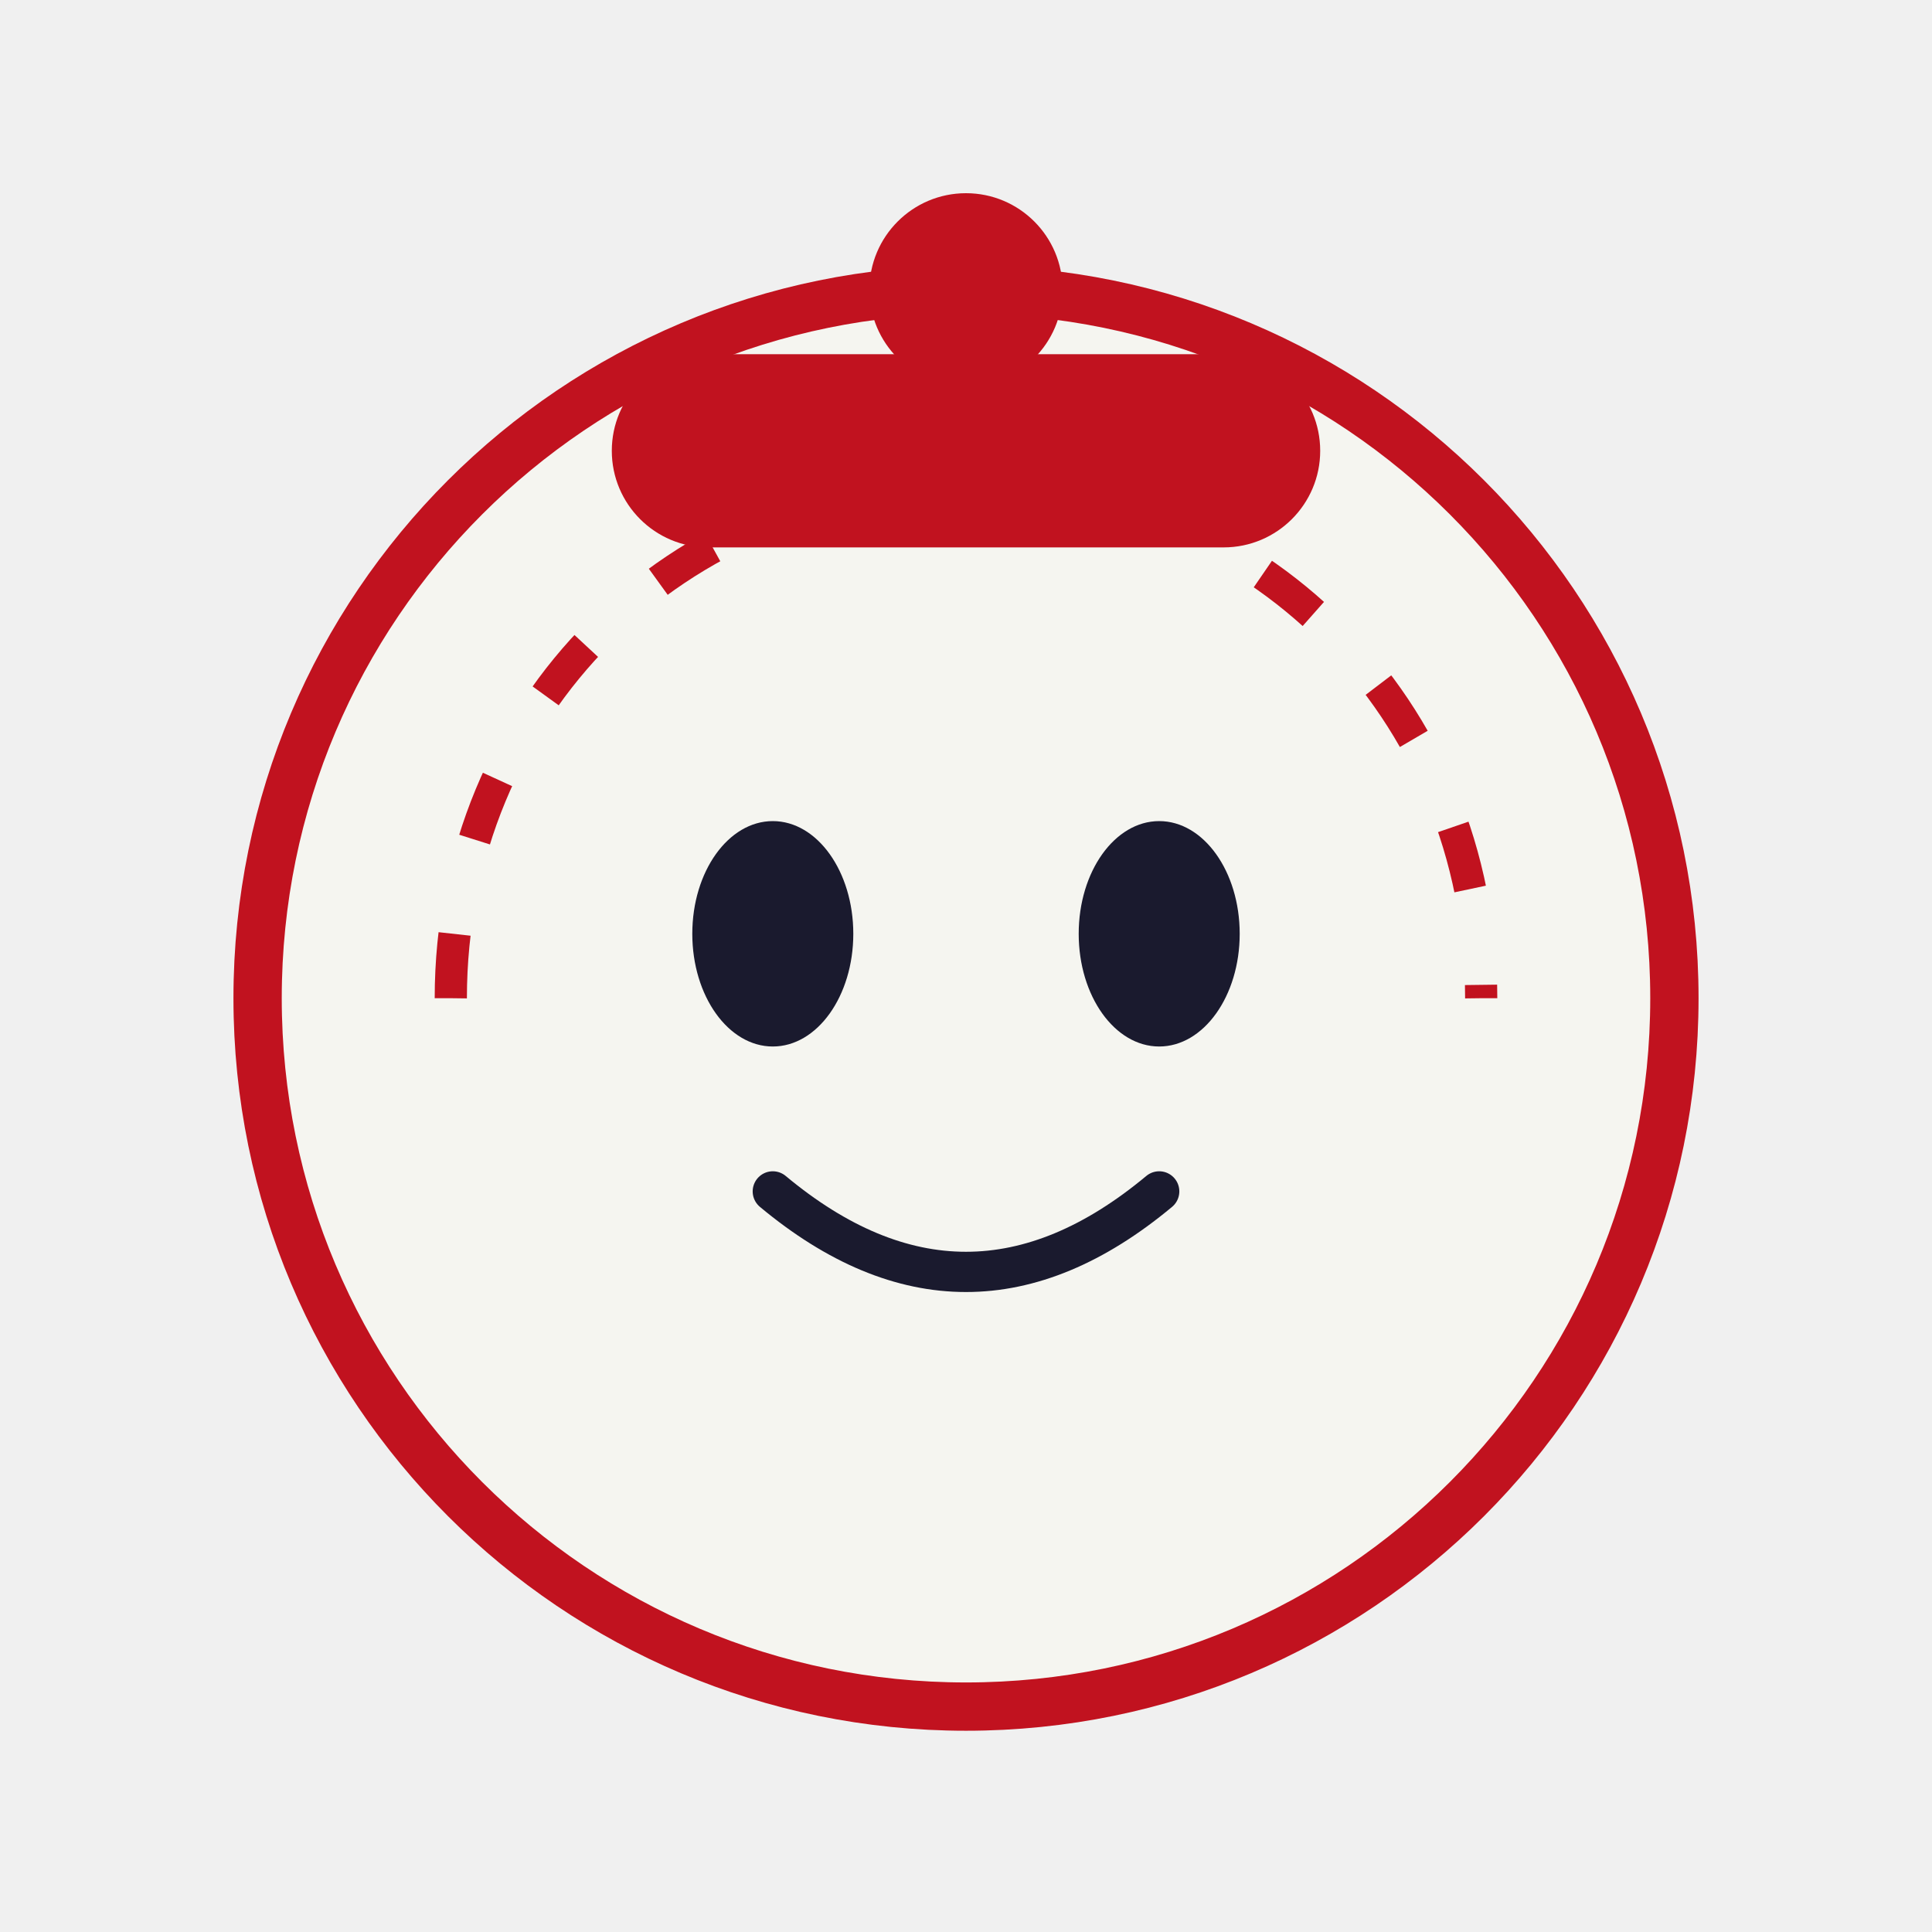
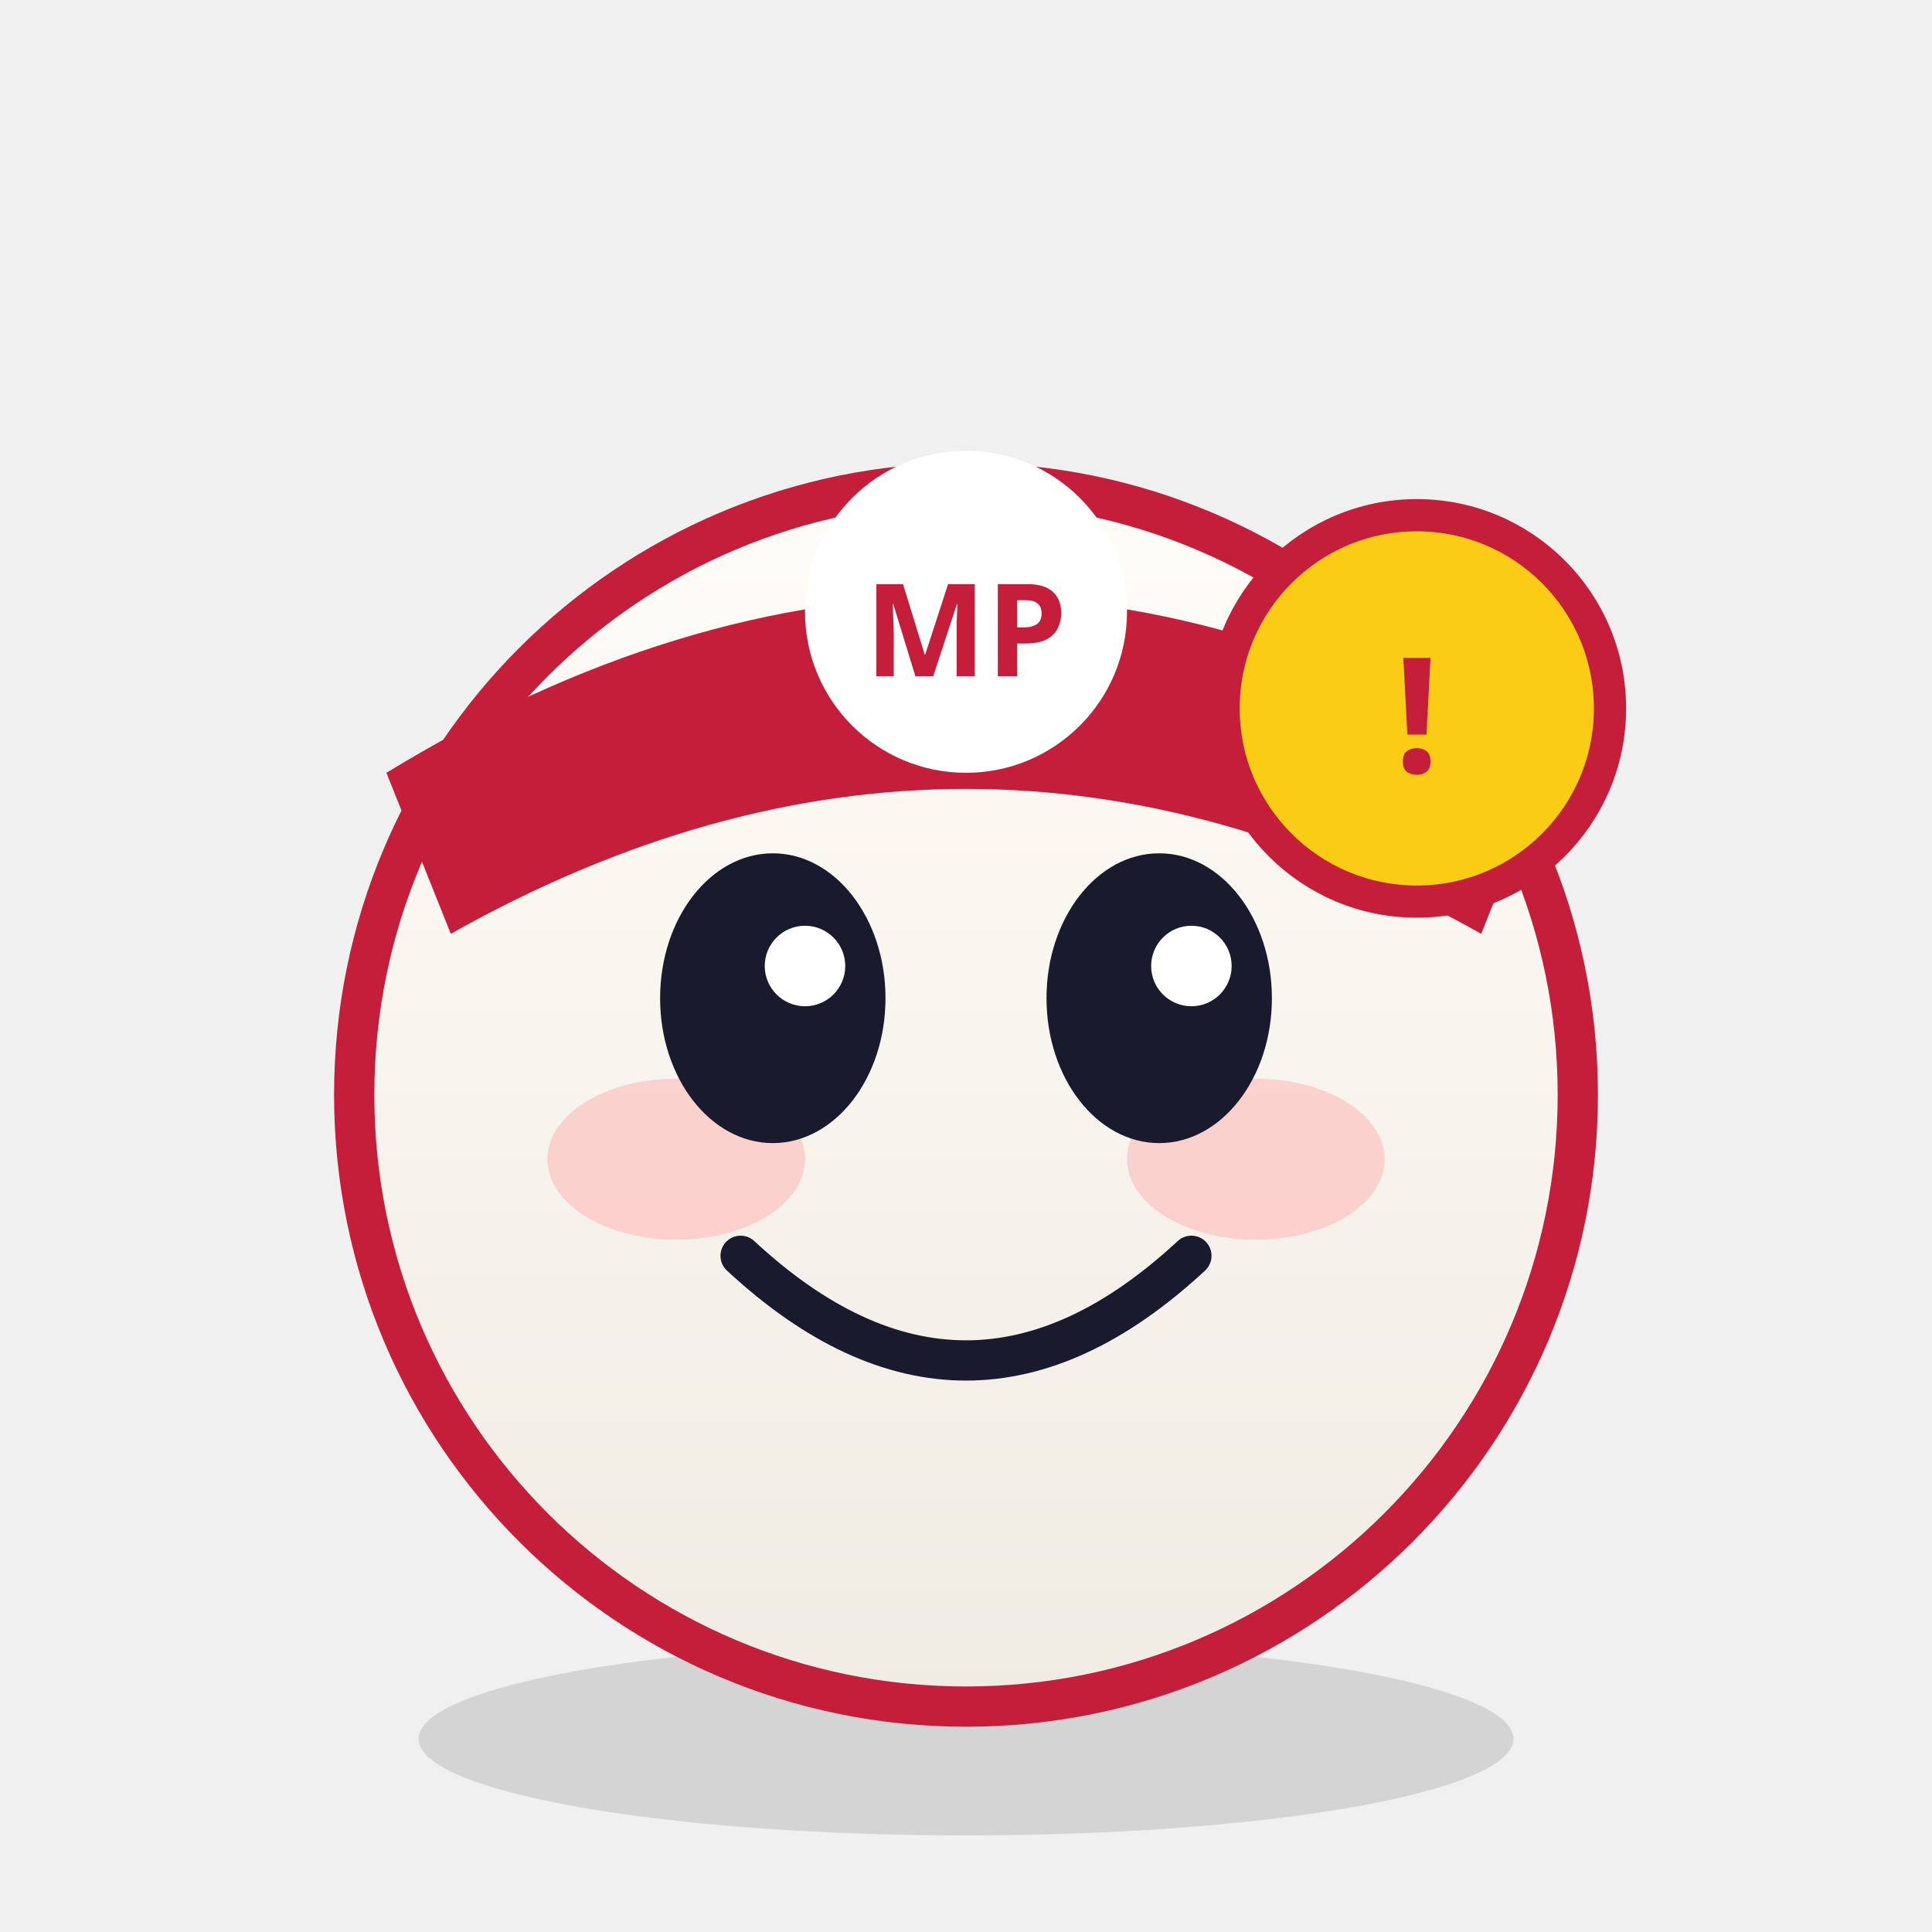
- <svg xmlns="http://www.w3.org/2000/svg" viewBox="0 0 120 120" role="img" aria-label="Rally mascot">
-   <circle cx="60" cy="62" r="44" fill="#f5f5f0" stroke="#c1121f" stroke-width="3" />
-   <path d="M28 62c0-18 14-32 32-32s32 14 32 32" fill="none" stroke="#c1121f" stroke-width="2" stroke-dasharray="4 6" />
-   <ellipse cx="48" cy="58" rx="5" ry="7" fill="#1a1a2e" />
-   <ellipse cx="72" cy="58" rx="5" ry="7" fill="#1a1a2e" />
-   <path d="M48 74 Q60 84 72 74" fill="none" stroke="#1a1a2e" stroke-width="2.5" stroke-linecap="round" />
-   <rect x="38" y="22" width="44" height="12" rx="6" fill="#c1121f" />
-   <circle cx="60" cy="18" r="6" fill="#c1121f" />
+ <svg xmlns="http://www.w3.org/2000/svg" viewBox="0 0 120 120" role="img" aria-label="Rally — Match Point mascot">
+   <defs>
+     <linearGradient id="rally-body" x1="0%" y1="0%" x2="0%" y2="100%">
+       <stop offset="0%" stop-color="#fffdf8" />
+       <stop offset="100%" stop-color="#f0ebe3" />
+     </linearGradient>
+   </defs>
+   <ellipse cx="60" cy="108" rx="34" ry="6" fill="#000" opacity="0.12" />
+   <circle cx="60" cy="68" r="38" fill="url(#rally-body)" stroke="#c41e3a" stroke-width="2.5" />
+   <ellipse cx="42" cy="72" rx="8" ry="5" fill="#ffb4b4" opacity="0.55" />
+   <ellipse cx="78" cy="72" rx="8" ry="5" fill="#ffb4b4" opacity="0.55" />
+   <ellipse cx="48" cy="62" rx="7" ry="9" fill="#1a1a2e" />
+   <ellipse cx="72" cy="62" rx="7" ry="9" fill="#1a1a2e" />
+   <circle cx="50" cy="60" r="2.5" fill="#fff" />
+   <circle cx="74" cy="60" r="2.5" fill="#fff" />
+   <path d="M46 78 Q60 91 74 78" fill="none" stroke="#1a1a2e" stroke-width="2.5" stroke-linecap="round" />
+   <path d="M24 48 Q60 26 96 48 L92 58 Q60 40 28 58 Z" fill="#c41e3a" />
+   <circle cx="60" cy="38" r="10" fill="#fff" />
+   <text x="60" y="42" text-anchor="middle" font-size="8" font-weight="800" fill="#c41e3a" font-family="system-ui,sans-serif">MP</text>
+   <circle cx="88" cy="44" r="12" fill="#facc15" stroke="#c41e3a" stroke-width="2" />
+   <text x="88" y="48" text-anchor="middle" font-size="10" font-weight="800" fill="#c41e3a" font-family="system-ui,sans-serif">!</text>
</svg>
